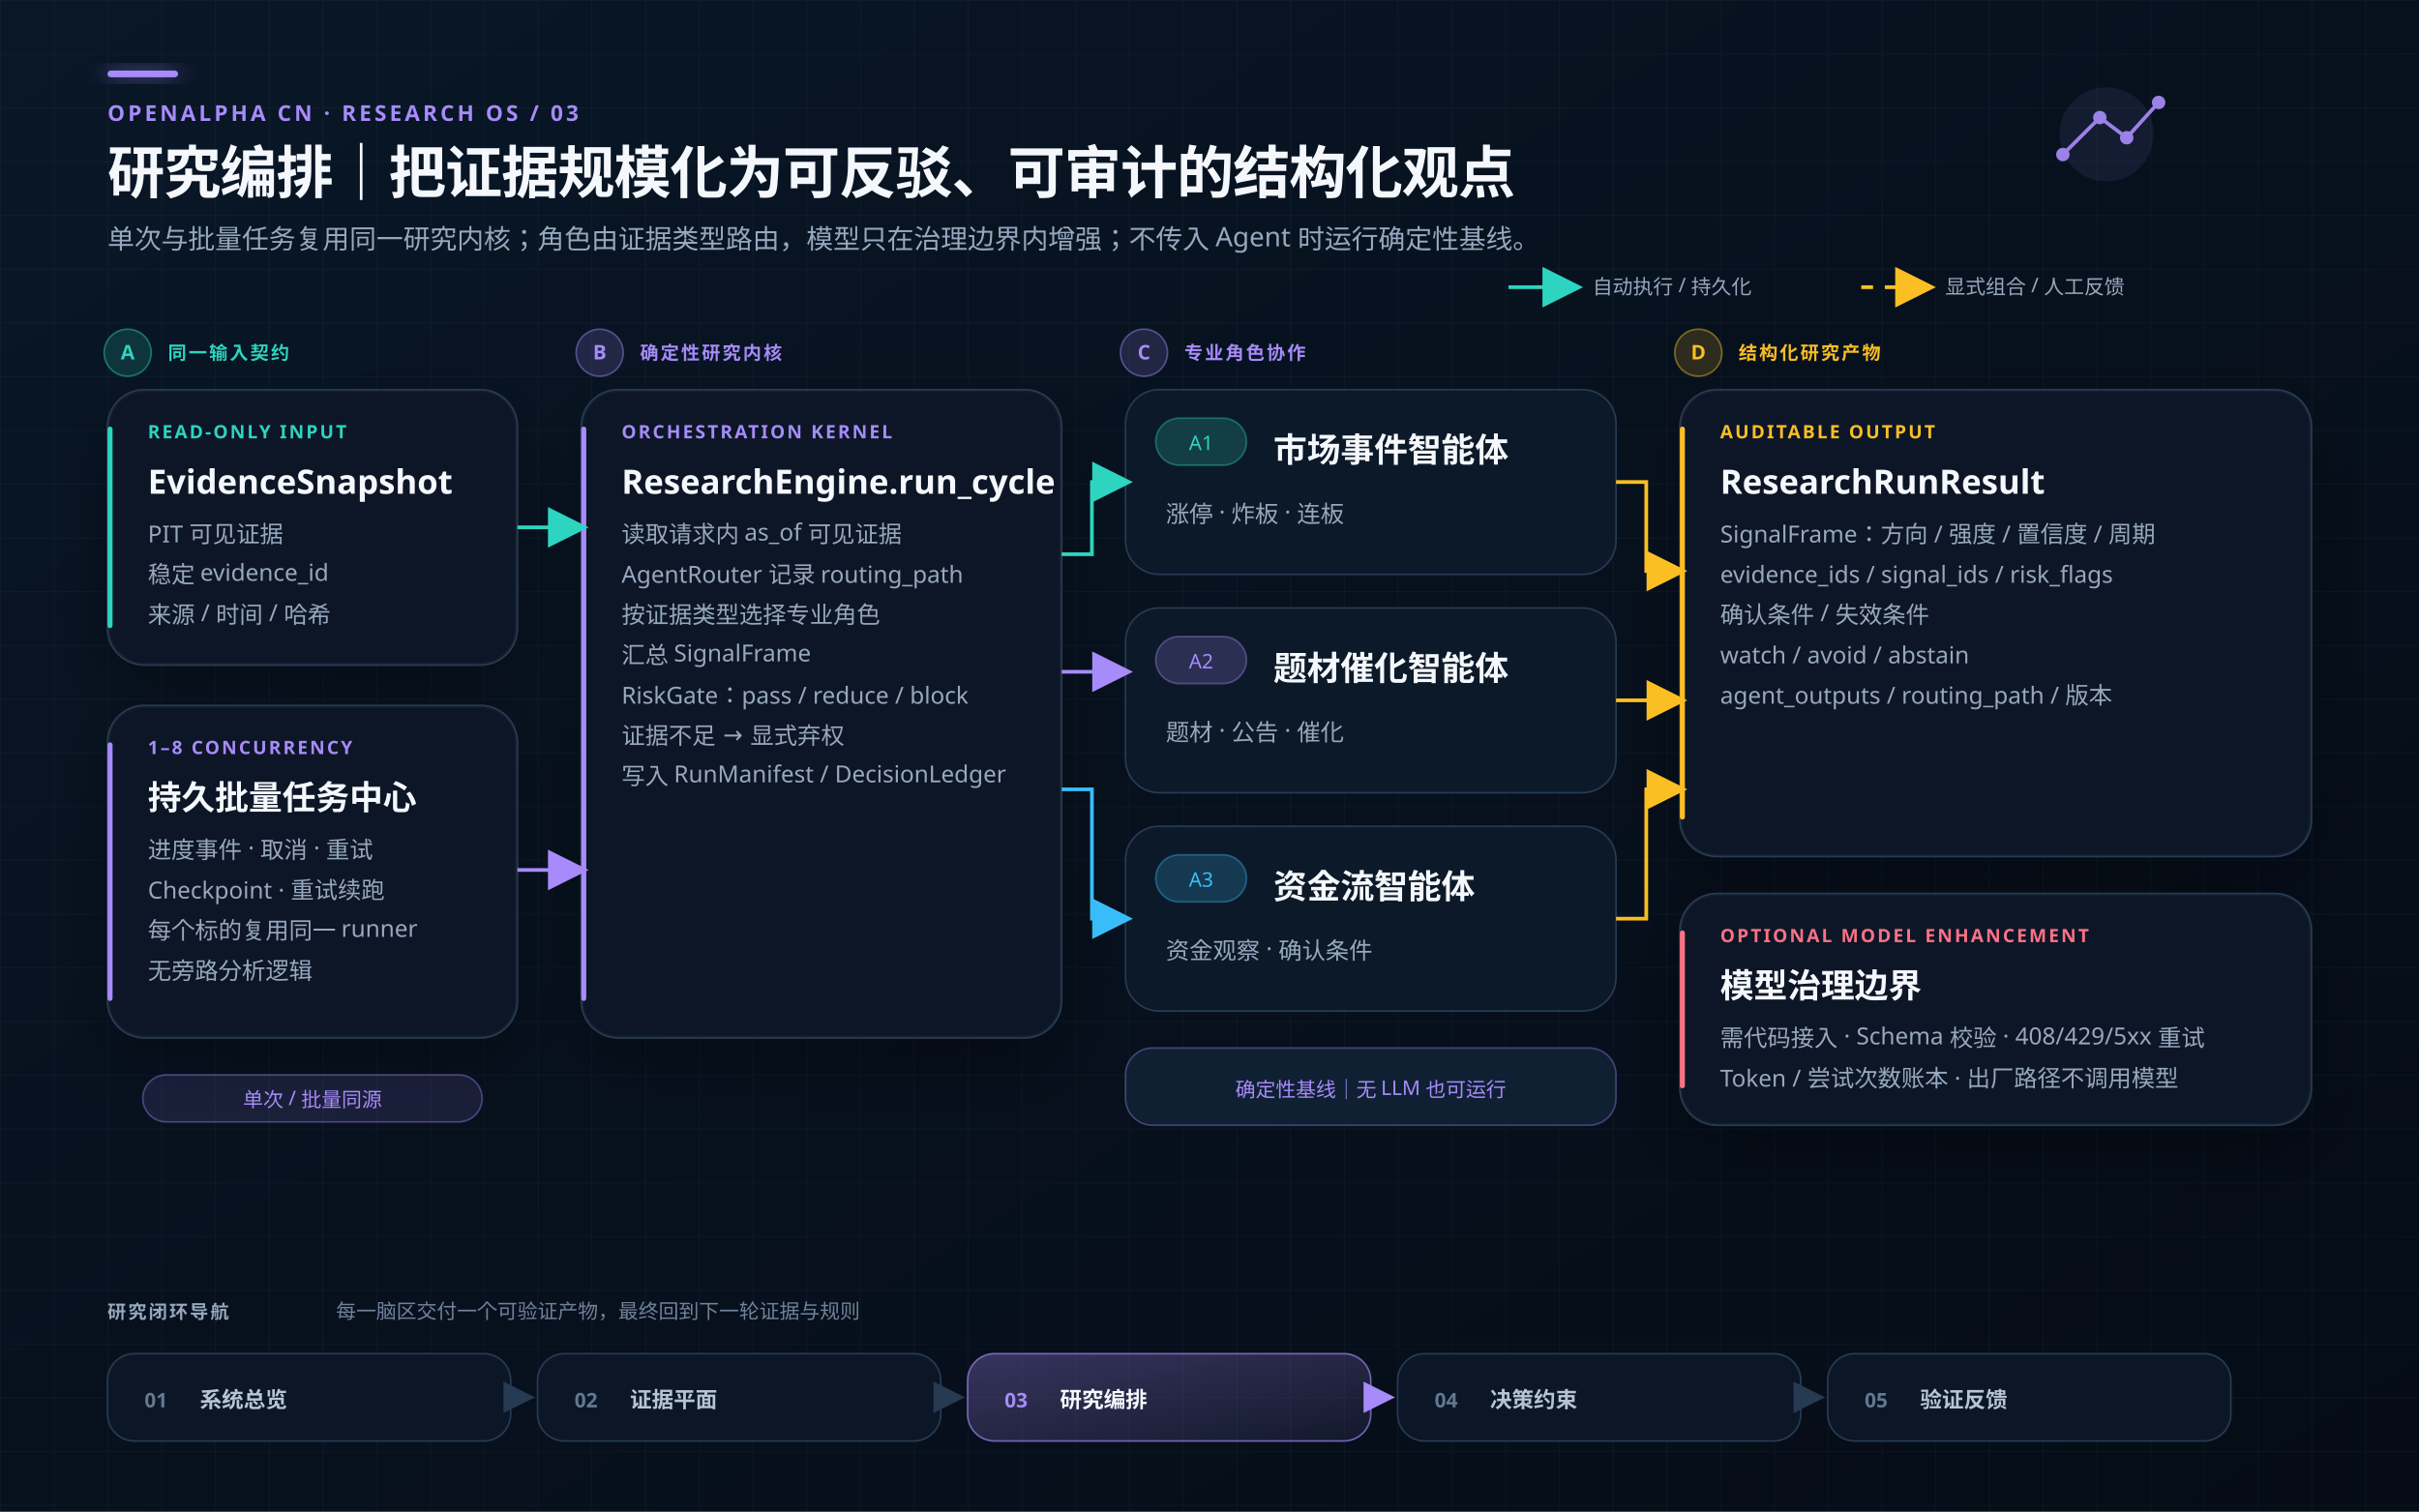
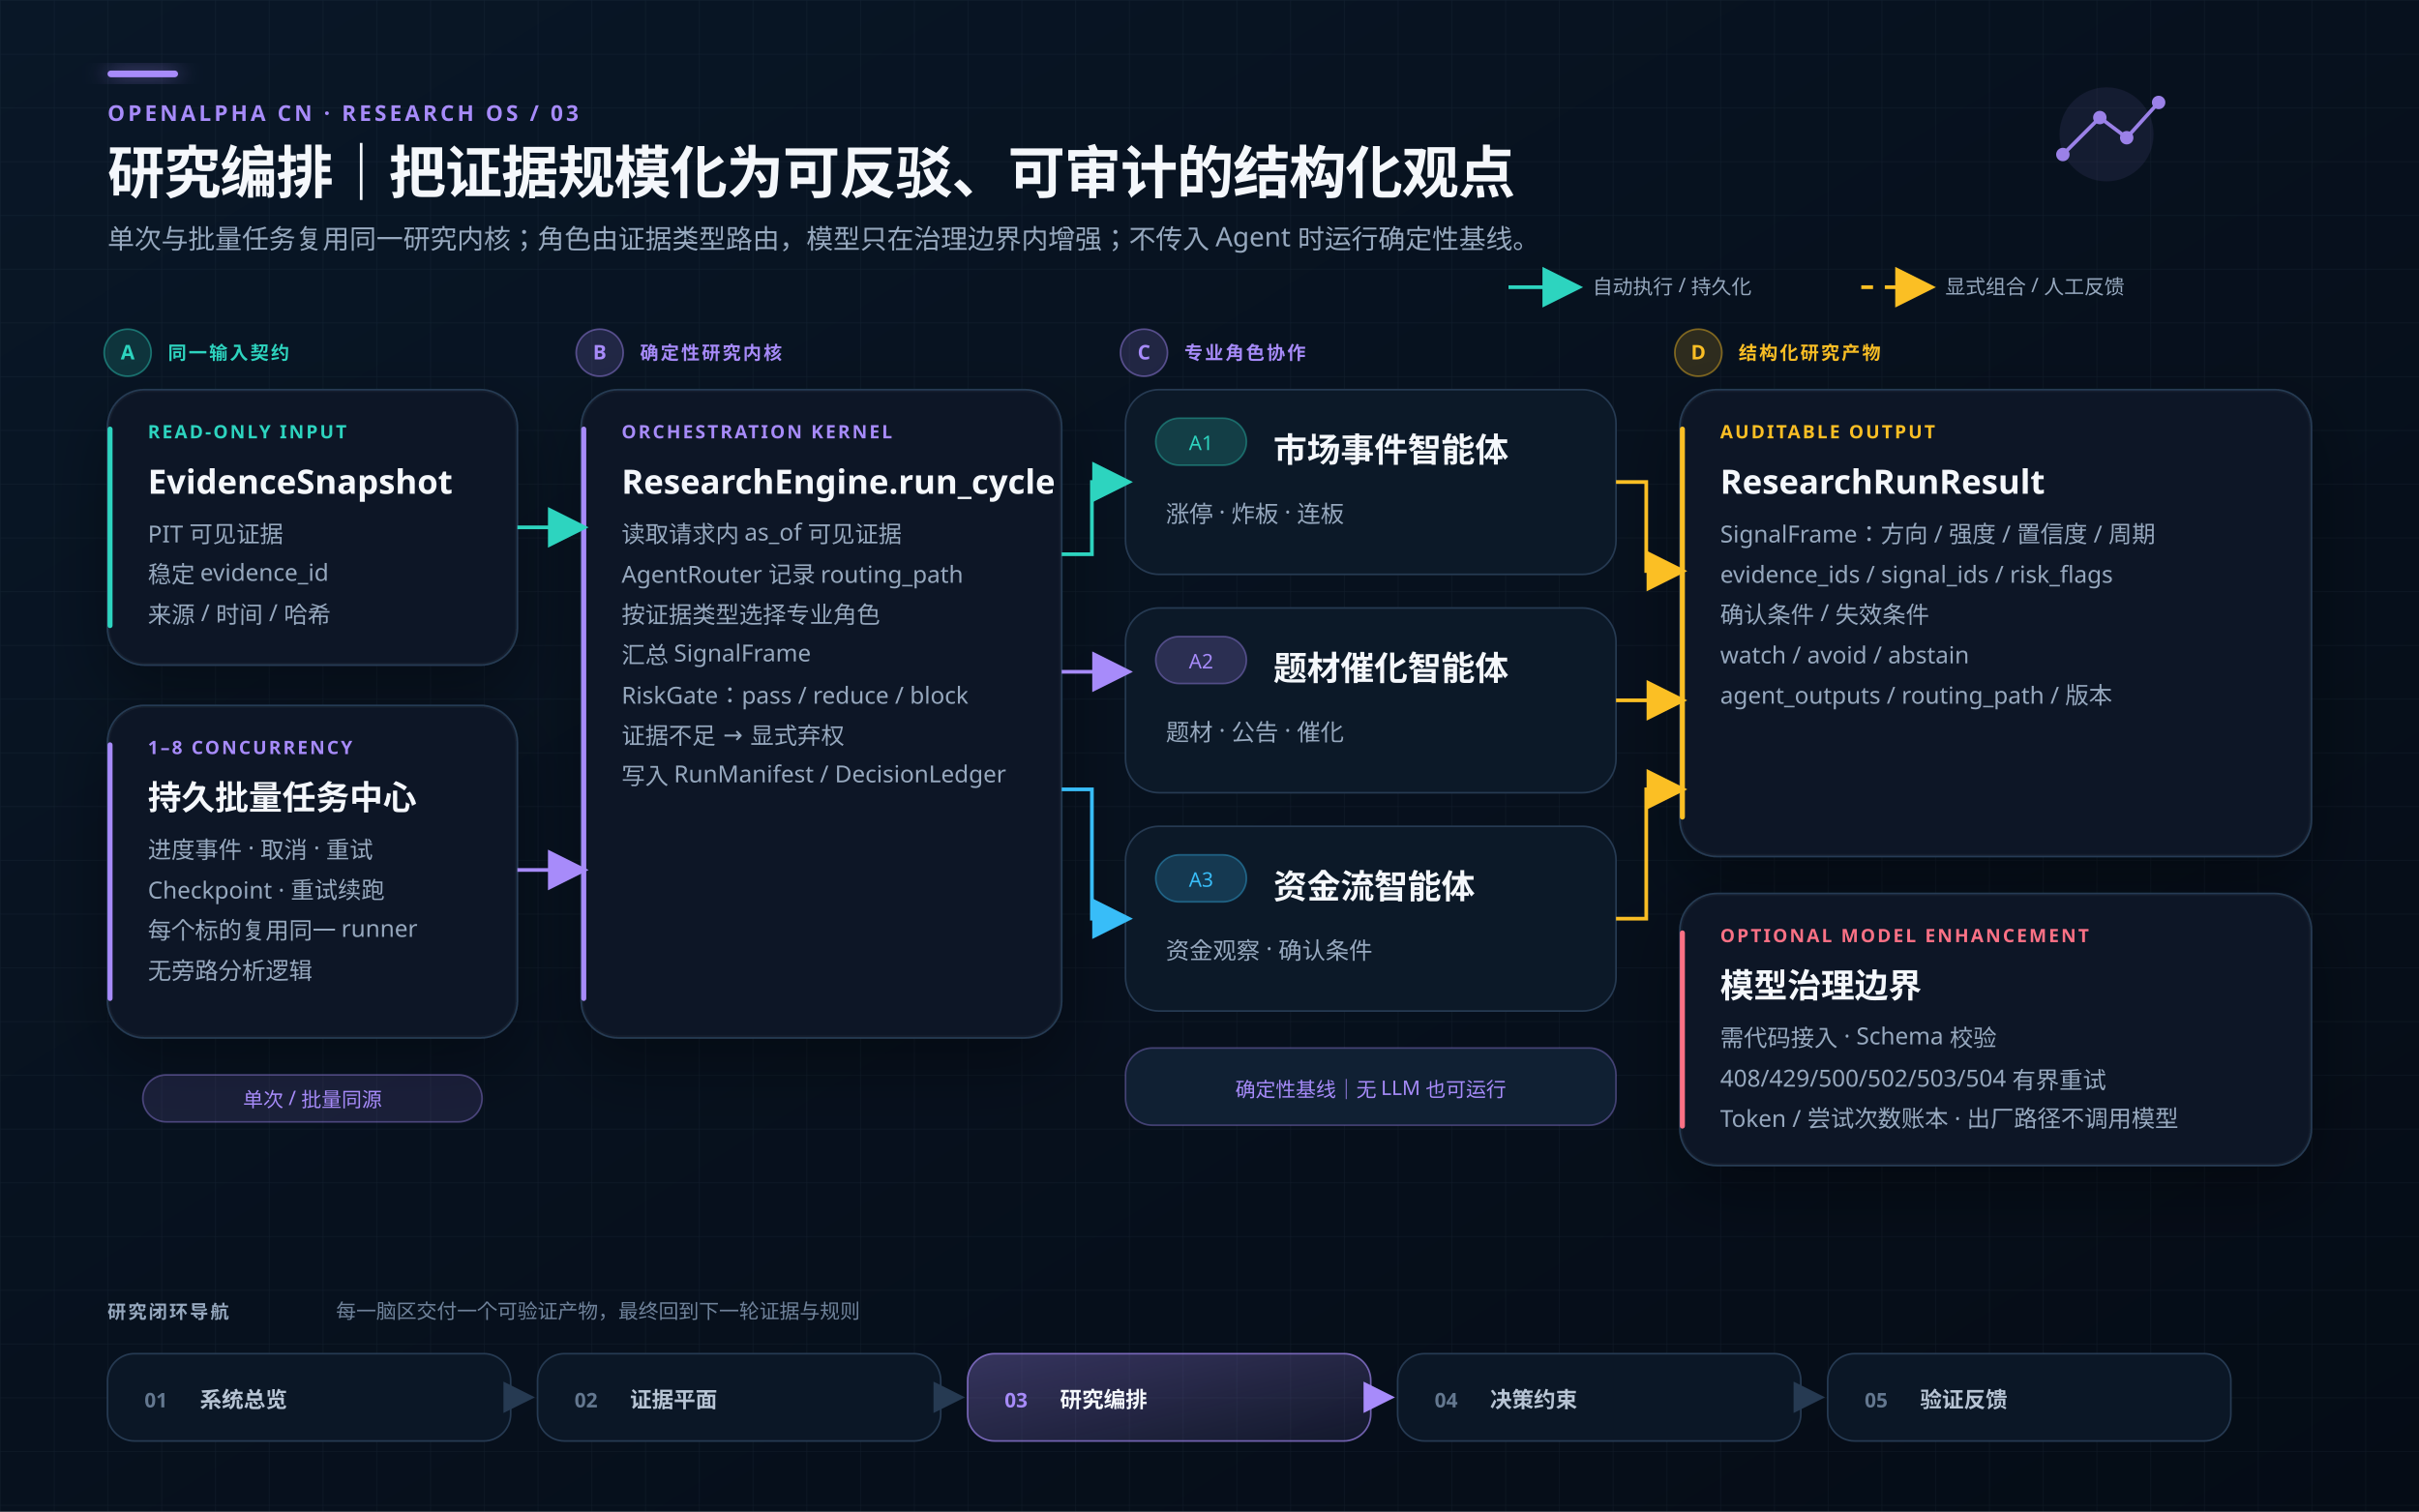
<svg xmlns="http://www.w3.org/2000/svg" width="1440" height="900" viewBox="0 0 1440 900" role="img" aria-labelledby="title desc">
  <defs>
    <linearGradient id="bgGradient" x1="0" y1="0" x2="1" y2="1">
      <stop offset="0" stop-color="#091727" />
      <stop offset=".48" stop-color="#07111E" />
      <stop offset="1" stop-color="#050C16" />
    </linearGradient>
    <radialGradient id="ambient" cx="0" cy="0" r="1" gradientTransform="translate(1160 40) rotate(135) scale(600 420)">
      <stop offset="0" stop-color="#A78BFA" stop-opacity=".16" />
      <stop offset=".62" stop-color="#A78BFA" stop-opacity=".025" />
      <stop offset="1" stop-color="#A78BFA" stop-opacity="0" />
    </radialGradient>
    <linearGradient id="activeNav" x1="0" y1="0" x2="1" y2="1">
      <stop offset="0" stop-color="#A78BFA" stop-opacity=".30" />
      <stop offset="1" stop-color="#A78BFA" stop-opacity=".08" />
    </linearGradient>
    <filter id="shadow" x="-20%" y="-20%" width="150%" height="170%">
      <feDropShadow dx="0" dy="16" stdDeviation="20" flood-color="#000000" flood-opacity=".34" />
    </filter>
    <filter id="softGlow" x="-100%" y="-100%" width="300%" height="300%">
      <feGaussianBlur stdDeviation="7" result="blur" />
      <feMerge>
        <feMergeNode in="blur" />
        <feMergeNode in="SourceGraphic" />
      </feMerge>
    </filter>
    <pattern id="grid" width="32" height="32" patternUnits="userSpaceOnUse">
      <path d="M32 0H0V32" fill="none" stroke="#6D87A3" stroke-width=".55" opacity=".12" />
    </pattern>
    <marker id="arrow" markerWidth="11" markerHeight="11" refX="9" refY="5.5" orient="auto" markerUnits="strokeWidth">
      <path d="M0 0L11 5.5L0 11Z" fill="context-stroke" />
    </marker>
    <style>
      text { font-family: Geist, "Plus Jakarta Sans", "Noto Sans SC", "Microsoft YaHei", sans-serif; }
      .eyebrow { font-size: 13px; font-weight: 760; letter-spacing: 1.8px; }
      .title { font-size: 34px; font-weight: 760; letter-spacing: -.5px; }
      .subtitle { font-size: 16px; font-weight: 480; }
      .micro { font-size: 11px; font-weight: 760; letter-spacing: 1.25px; }
      .cardTitle { font-size: 20px; font-weight: 720; }
      .cardTitleTight { font-size: 17px; font-weight: 720; }
      .body { font-size: 14px; font-weight: 490; }
      .small { font-size: 12px; font-weight: 520; }
      .mono { font-size: 12px; font-weight: 680; font-family: Geist Mono, "Noto Sans Mono CJK SC", monospace; }
      .metric { font-size: 28px; font-weight: 780; letter-spacing: -.5px; }
      .nav { font-size: 13px; font-weight: 680; }
      .navNum { font-size: 12px; font-weight: 800; }
    </style>
  </defs>
  <rect width="1440" height="900" fill="#07111E" />
  <rect width="1440" height="900" fill="url(#bgGradient)" />
  <rect width="1440" height="900" fill="url(#ambient)" />
  <rect width="1440" height="900" fill="url(#grid)" />
  <rect x="64" y="42" width="42" height="4" rx="2" fill="#A78BFA" filter="url(#softGlow)" />
  <text x="64" y="72" class="eyebrow" fill="#A78BFA">OPENALPHA CN · RESEARCH OS / 03</text>
  <text x="64" y="115" class="title" fill="#F4F7FB">研究编排｜把证据规模化为可反驳、可审计的结构化观点</text>
  <text x="64" y="148" class="subtitle" fill="#96A8BE">单次与批量任务复用同一研究内核；角色由证据类型路由，模型只在治理边界内增强；不传入 Agent 时运行确定性基线。</text>
  <g transform="translate(1210 50)" opacity=".92">
    <circle cx="44" cy="30" r="28" fill="#A78BFA" opacity=".09" />
    <path d="M18 42L40 20L56 32L75 11" fill="none" stroke="#A78BFA" stroke-width="2.2" />
    <circle cx="18" cy="42" r="4" fill="#A78BFA" />
    <circle cx="40" cy="20" r="4" fill="#A78BFA" />
    <circle cx="56" cy="32" r="4" fill="#A78BFA" />
    <circle cx="75" cy="11" r="4" fill="#A78BFA" />
  </g>
  <line x1="898" y1="171" x2="938" y2="171" stroke="#2DD4BF" stroke-width="2.2" marker-end="url(#arrow)" />
  <text x="948" y="175" class="small" fill="#96A8BE" text-anchor="start" opacity="1">自动执行 / 持久化</text>
  <line x1="1108" y1="171" x2="1148" y2="171" stroke="#FBBF24" stroke-width="2.2" stroke-dasharray="7 7" marker-end="url(#arrow)" />
  <text x="1158" y="175" class="small" fill="#96A8BE" text-anchor="start" opacity="1">显式组合 / 人工反馈</text>
  <circle cx="76" cy="210" r="14" fill="#2DD4BF" fill-opacity=".16" stroke="#2DD4BF" stroke-opacity=".45" />
  <text x="76" y="214" class="navNum" fill="#2DD4BF" text-anchor="middle" opacity="1">A</text>
  <text x="100" y="214" class="micro" fill="#2DD4BF" text-anchor="start" opacity="1">同一输入契约</text>
  <rect x="64" y="232" width="244" height="164" rx="22" fill="#0C1928" stroke="#263A52" filter="url(#shadow)" />
  <rect x="65" y="233" width="242" height="162" rx="21" fill="none" stroke="#FFFFFF" stroke-opacity=".035" />
  <rect x="64" y="254" width="3" height="120" rx="1.5" fill="#2DD4BF" />
  <text x="88" y="261" class="micro" fill="#2DD4BF" text-anchor="start" opacity="1">READ-ONLY INPUT</text>
  <text x="88" y="294" class="cardTitle" fill="#F4F7FB" text-anchor="start" opacity="1">EvidenceSnapshot</text>
  <text x="88" y="323" class="body" fill="#96A8BE" text-anchor="start" opacity="1">PIT 可见证据</text>
  <text x="88" y="347" class="body" fill="#96A8BE" text-anchor="start" opacity="1">稳定 evidence_id</text>
  <text x="88" y="371" class="body" fill="#96A8BE" text-anchor="start" opacity="1">来源 / 时间 / 哈希</text>
  <rect x="64" y="420" width="244" height="198" rx="22" fill="#0C1928" stroke="#263A52" filter="url(#shadow)" />
  <rect x="65" y="421" width="242" height="196" rx="21" fill="none" stroke="#FFFFFF" stroke-opacity=".035" />
  <rect x="64" y="442" width="3" height="154" rx="1.5" fill="#A78BFA" />
  <text x="88" y="449" class="micro" fill="#A78BFA" text-anchor="start" opacity="1">1–8 CONCURRENCY</text>
  <text x="88" y="482" class="cardTitle" fill="#F4F7FB" text-anchor="start" opacity="1">持久批量任务中心</text>
  <text x="88" y="511" class="body" fill="#96A8BE" text-anchor="start" opacity="1">进度事件 · 取消 · 重试</text>
  <text x="88" y="535" class="body" fill="#96A8BE" text-anchor="start" opacity="1">Checkpoint · 重试续跑</text>
  <text x="88" y="559" class="body" fill="#96A8BE" text-anchor="start" opacity="1">每个标的复用同一 runner</text>
  <text x="88" y="583" class="body" fill="#96A8BE" text-anchor="start" opacity="1">无旁路分析逻辑</text>
  <rect x="85" y="640" width="202" height="28" rx="14" fill="#A78BFA" fill-opacity="0.12" stroke="#A78BFA" stroke-opacity=".38" />
  <text x="186.0" y="659" class="small" fill="#A78BFA" text-anchor="middle" opacity="1">单次 / 批量同源</text>
  <circle cx="357" cy="210" r="14" fill="#A78BFA" fill-opacity=".16" stroke="#A78BFA" stroke-opacity=".45" />
  <text x="357" y="214" class="navNum" fill="#A78BFA" text-anchor="middle" opacity="1">B</text>
  <text x="381" y="214" class="micro" fill="#A78BFA" text-anchor="start" opacity="1">确定性研究内核</text>
  <rect x="346" y="232" width="286" height="386" rx="22" fill="#0C1928" stroke="#263A52" filter="url(#shadow)" />
  <rect x="347" y="233" width="284" height="384" rx="21" fill="none" stroke="#FFFFFF" stroke-opacity=".035" />
  <rect x="346" y="254" width="3" height="342" rx="1.5" fill="#A78BFA" />
  <text x="370" y="261" class="micro" fill="#A78BFA" text-anchor="start" opacity="1">ORCHESTRATION KERNEL</text>
  <text x="370" y="294" class="cardTitle" fill="#F4F7FB" text-anchor="start" opacity="1">ResearchEngine.run_cycle</text>
  <text x="370" y="323" class="body" fill="#96A8BE" text-anchor="start" opacity="1">读取请求内 as_of 可见证据</text>
  <text x="370" y="347" class="body" fill="#96A8BE" text-anchor="start" opacity="1">AgentRouter 记录 routing_path</text>
  <text x="370" y="371" class="body" fill="#96A8BE" text-anchor="start" opacity="1">按证据类型选择专业角色</text>
  <text x="370" y="395" class="body" fill="#96A8BE" text-anchor="start" opacity="1">汇总 SignalFrame</text>
  <text x="370" y="419" class="body" fill="#96A8BE" text-anchor="start" opacity="1">RiskGate：pass / reduce / block</text>
  <text x="370" y="443" class="body" fill="#96A8BE" text-anchor="start" opacity="1">证据不足 → 显式弃权</text>
  <text x="370" y="467" class="body" fill="#96A8BE" text-anchor="start" opacity="1">写入 RunManifest / DecisionLedger</text>
  <path d="M308 314L346 314" fill="none" stroke="#2DD4BF" stroke-width="2.2" marker-end="url(#arrow)" />
  <path d="M308 518L346 518" fill="none" stroke="#A78BFA" stroke-width="2.2" marker-end="url(#arrow)" />
  <circle cx="681" cy="210" r="14" fill="#A78BFA" fill-opacity=".16" stroke="#A78BFA" stroke-opacity=".45" />
  <text x="681" y="214" class="navNum" fill="#A78BFA" text-anchor="middle" opacity="1">C</text>
  <text x="705" y="214" class="micro" fill="#A78BFA" text-anchor="start" opacity="1">专业角色协作</text>
  <rect x="670" y="232" width="292" height="110" rx="20" fill="#0C1928" stroke="#263A52" />
  <rect x="688" y="249" width="54" height="28" rx="14" fill="#2DD4BF" fill-opacity="0.2" stroke="#2DD4BF" stroke-opacity=".38" />
  <text x="715.0" y="268" class="small" fill="#2DD4BF" text-anchor="middle" opacity="1">A1</text>
  <text x="758" y="275" class="cardTitle" fill="#F4F7FB" text-anchor="start" opacity="1">市场事件智能体</text>
  <text x="694" y="311" class="body" fill="#96A8BE" text-anchor="start" opacity="1">涨停 · 炸板 · 连板</text>
  <rect x="670" y="362" width="292" height="110" rx="20" fill="#0C1928" stroke="#263A52" />
  <rect x="688" y="379" width="54" height="28" rx="14" fill="#A78BFA" fill-opacity="0.2" stroke="#A78BFA" stroke-opacity=".38" />
  <text x="715.0" y="398" class="small" fill="#A78BFA" text-anchor="middle" opacity="1">A2</text>
  <text x="758" y="405" class="cardTitle" fill="#F4F7FB" text-anchor="start" opacity="1">题材催化智能体</text>
  <text x="694" y="441" class="body" fill="#96A8BE" text-anchor="start" opacity="1">题材 · 公告 · 催化</text>
  <rect x="670" y="492" width="292" height="110" rx="20" fill="#0C1928" stroke="#263A52" />
  <rect x="688" y="509" width="54" height="28" rx="14" fill="#38BDF8" fill-opacity="0.2" stroke="#38BDF8" stroke-opacity=".38" />
  <text x="715.0" y="528" class="small" fill="#38BDF8" text-anchor="middle" opacity="1">A3</text>
  <text x="758" y="535" class="cardTitle" fill="#F4F7FB" text-anchor="start" opacity="1">资金流智能体</text>
  <text x="694" y="571" class="body" fill="#96A8BE" text-anchor="start" opacity="1">资金观察 · 确认条件</text>
  <path d="M632 330H650V287H670" fill="none" stroke="#2DD4BF" stroke-width="2.2" marker-end="url(#arrow)" opacity="1" />
  <path d="M632 400H670" fill="none" stroke="#A78BFA" stroke-width="2.2" marker-end="url(#arrow)" opacity="1" />
  <path d="M632 470H650V547H670" fill="none" stroke="#38BDF8" stroke-width="2.2" marker-end="url(#arrow)" opacity="1" />
  <rect x="670" y="624" width="292" height="46" rx="16" fill="#102033" stroke="#A78BFA" stroke-opacity=".36" />
  <text x="816" y="653" class="small" fill="#A78BFA" text-anchor="middle" opacity="1">确定性基线｜无 LLM 也可运行</text>
  <circle cx="1011" cy="210" r="14" fill="#FBBF24" fill-opacity=".16" stroke="#FBBF24" stroke-opacity=".45" />
  <text x="1011" y="214" class="navNum" fill="#FBBF24" text-anchor="middle" opacity="1">D</text>
  <text x="1035" y="214" class="micro" fill="#FBBF24" text-anchor="start" opacity="1">结构化研究产物</text>
  <rect x="1000" y="232" width="376" height="278" rx="22" fill="#0C1928" stroke="#263A52" filter="url(#shadow)" />
  <rect x="1001" y="233" width="374" height="276" rx="21" fill="none" stroke="#FFFFFF" stroke-opacity=".035" />
  <rect x="1000" y="254" width="3" height="234" rx="1.5" fill="#FBBF24" />
  <text x="1024" y="261" class="micro" fill="#FBBF24" text-anchor="start" opacity="1">AUDITABLE OUTPUT</text>
  <text x="1024" y="294" class="cardTitle" fill="#F4F7FB" text-anchor="start" opacity="1">ResearchRunResult</text>
  <text x="1024" y="323" class="body" fill="#96A8BE" text-anchor="start" opacity="1">SignalFrame：方向 / 强度 / 置信度 / 周期</text>
  <text x="1024" y="347" class="body" fill="#96A8BE" text-anchor="start" opacity="1">evidence_ids / signal_ids / risk_flags</text>
  <text x="1024" y="371" class="body" fill="#96A8BE" text-anchor="start" opacity="1">确认条件 / 失效条件</text>
  <text x="1024" y="395" class="body" fill="#96A8BE" text-anchor="start" opacity="1">watch / avoid / abstain</text>
  <text x="1024" y="419" class="body" fill="#96A8BE" text-anchor="start" opacity="1">agent_outputs / routing_path / 版本</text>
  <path d="M962 287H980V340H1000" fill="none" stroke="#FBBF24" stroke-width="2.2" marker-end="url(#arrow)" opacity="1" />
  <path d="M962 417H1000" fill="none" stroke="#FBBF24" stroke-width="2.2" marker-end="url(#arrow)" opacity="1" />
  <path d="M962 547H980V470H1000" fill="none" stroke="#FBBF24" stroke-width="2.2" marker-end="url(#arrow)" opacity="1" />
-   <rect x="1000" y="532" width="376" height="138" rx="22" fill="#0C1928" stroke="#263A52" filter="url(#shadow)" />
-   <rect x="1001" y="533" width="374" height="136" rx="21" fill="none" stroke="#FFFFFF" stroke-opacity=".035" />
-   <rect x="1000" y="554" width="3" height="94" rx="1.5" fill="#FB7185" />
+   <rect x="1000" y="532" width="376" height="162" rx="22" fill="#0C1928" stroke="#263A52" filter="url(#shadow)" />
+   <rect x="1001" y="533" width="374" height="160" rx="21" fill="none" stroke="#FFFFFF" stroke-opacity=".035" />
+   <rect x="1000" y="554" width="3" height="118" rx="1.5" fill="#FB7185" />
  <text x="1024" y="561" class="micro" fill="#FB7185" text-anchor="start" opacity="1">OPTIONAL MODEL ENHANCEMENT</text>
  <text x="1024" y="594" class="cardTitle" fill="#F4F7FB" text-anchor="start" opacity="1">模型治理边界</text>
-   <text x="1024" y="623" class="body" fill="#96A8BE" text-anchor="start" opacity="1">需代码接入 · Schema 校验 · 408/429/5xx 重试</text>
-   <text x="1024" y="647" class="body" fill="#96A8BE" text-anchor="start" opacity="1">Token / 尝试次数账本 · 出厂路径不调用模型</text>
+   <text x="1024" y="623" class="body" fill="#96A8BE" text-anchor="start" opacity="1">需代码接入 · Schema 校验</text>
+   <text x="1024" y="647" class="body" fill="#96A8BE" text-anchor="start" opacity="1">408/429/500/502/503/504 有界重试</text>
+   <text x="1024" y="671" class="body" fill="#96A8BE" text-anchor="start" opacity="1">Token / 尝试次数账本 · 出厂路径不调用模型</text>
  <text x="64" y="785" class="micro" fill="#96A8BE" text-anchor="start" opacity="1">研究闭环导航</text>
  <text x="200" y="785" class="small" fill="#6F829A" text-anchor="start" opacity="1">每一脑区交付一个可验证产物，最终回到下一轮证据与规则</text>
  <rect x="64" y="806" width="240" height="52" rx="16" fill="#0B1726" stroke="#263A52" />
  <text x="86" y="838" class="navNum" fill="#647890" text-anchor="start" opacity="1">01</text>
  <text x="119" y="838" class="nav" fill="#B7C4D4" text-anchor="start" opacity="1">系统总览</text>
  <path d="M309 832H315" stroke="#263A52" stroke-width="1.7" marker-end="url(#arrow)" />
  <rect x="320" y="806" width="240" height="52" rx="16" fill="#0B1726" stroke="#263A52" />
  <text x="342" y="838" class="navNum" fill="#647890" text-anchor="start" opacity="1">02</text>
  <text x="375" y="838" class="nav" fill="#B7C4D4" text-anchor="start" opacity="1">证据平面</text>
  <path d="M565 832H571" stroke="#263A52" stroke-width="1.7" marker-end="url(#arrow)" />
  <rect x="576" y="806" width="240" height="52" rx="16" fill="url(#activeNav)" stroke="#A78BFA" stroke-opacity=".64" />
  <text x="598" y="838" class="navNum" fill="#A78BFA" text-anchor="start" opacity="1">03</text>
  <text x="631" y="838" class="nav" fill="#F4F7FB" text-anchor="start" opacity="1">研究编排</text>
  <path d="M821 832H827" stroke="#A78BFA" stroke-width="1.7" marker-end="url(#arrow)" />
  <rect x="832" y="806" width="240" height="52" rx="16" fill="#0B1726" stroke="#263A52" />
  <text x="854" y="838" class="navNum" fill="#647890" text-anchor="start" opacity="1">04</text>
  <text x="887" y="838" class="nav" fill="#B7C4D4" text-anchor="start" opacity="1">决策约束</text>
  <path d="M1077 832H1083" stroke="#263A52" stroke-width="1.7" marker-end="url(#arrow)" />
  <rect x="1088" y="806" width="240" height="52" rx="16" fill="#0B1726" stroke="#263A52" />
  <text x="1110" y="838" class="navNum" fill="#647890" text-anchor="start" opacity="1">05</text>
  <text x="1143" y="838" class="nav" fill="#B7C4D4" text-anchor="start" opacity="1">验证反馈</text>
</svg>
